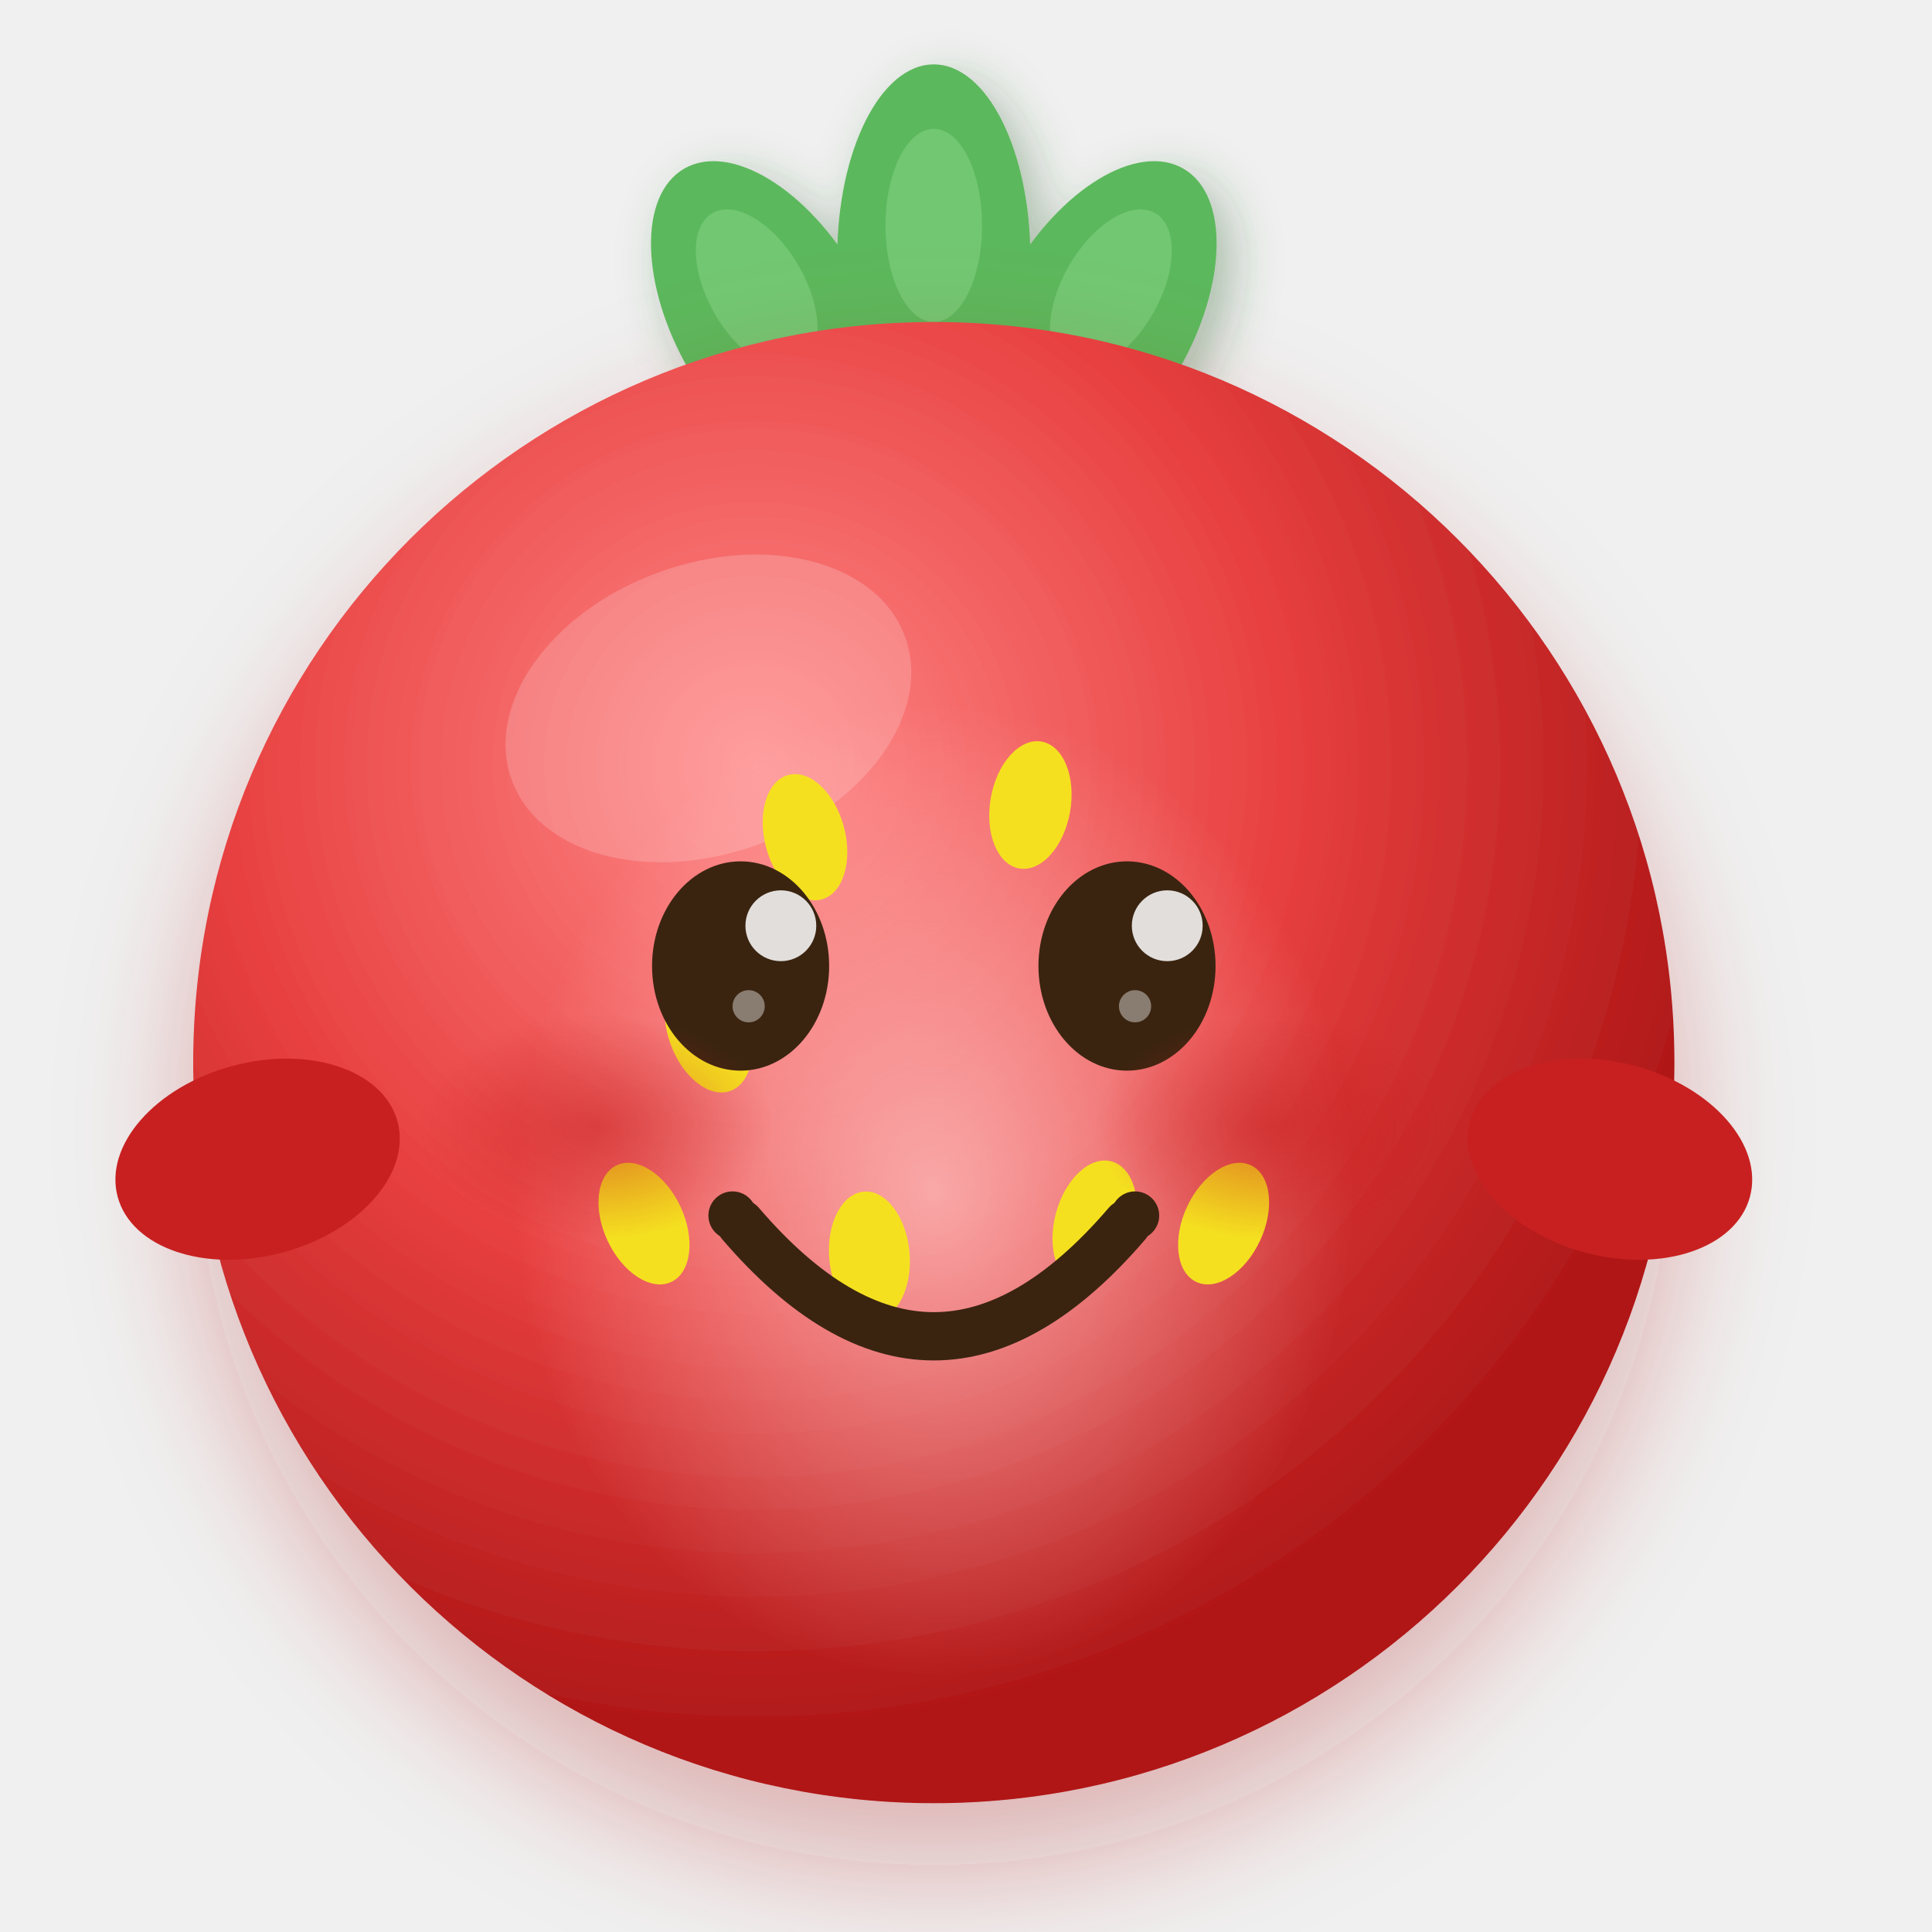
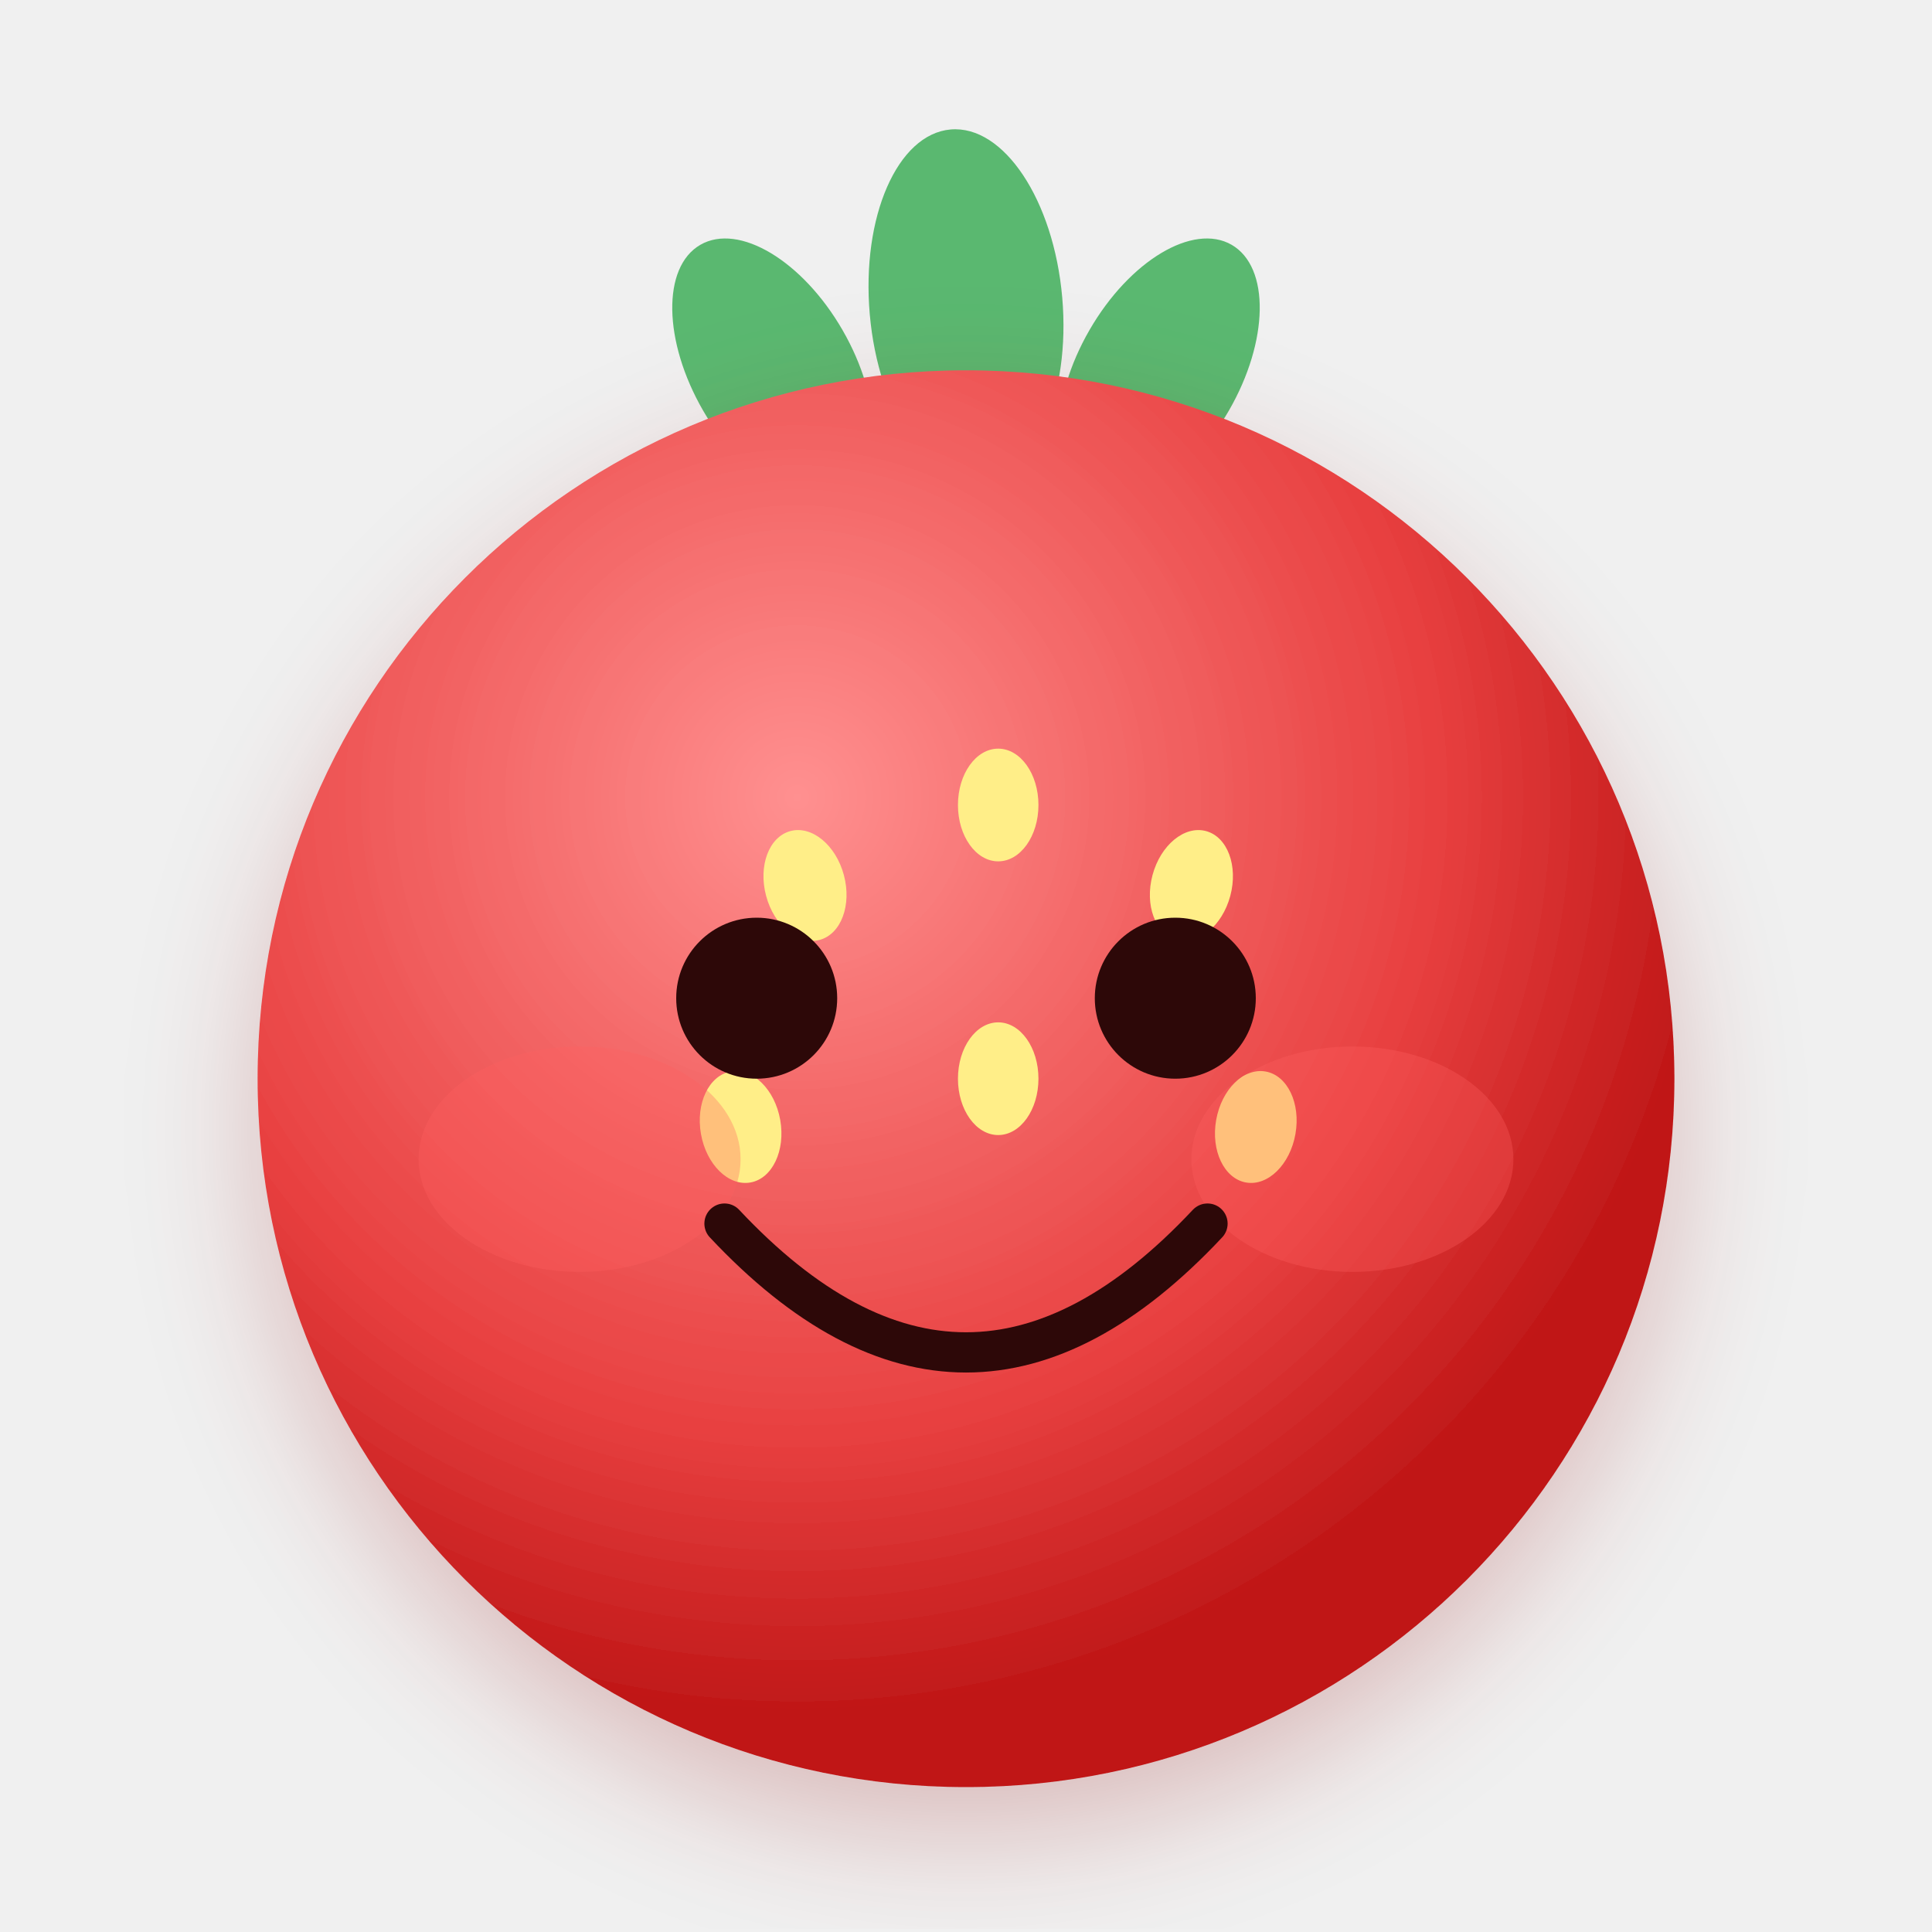
- <svg xmlns="http://www.w3.org/2000/svg" viewBox="0 0 120 120" role="img" aria-label="Strawberry mascot">
+ <svg xmlns="http://www.w3.org/2000/svg" viewBox="0 0 120 120" role="img" aria-label="Strawberry Prudence">
  <defs>
-     <radialGradient id="sb_body" cx="38%" cy="30%" r="65%">
-       <stop offset="0%" stop-color="#FF8888" />
-       <stop offset="55%" stop-color="#E84040" />
-       <stop offset="100%" stop-color="#B01818" />
+     <radialGradient id="sb" cx="38%" cy="30%" r="65%">
+       <stop offset="0%" stop-color="#FF9090" />
+       <stop offset="70%" stop-color="#E84040" />
+       <stop offset="100%" stop-color="#C01818" />
    </radialGradient>
-     <radialGradient id="sb_tummy" cx="50%" cy="50%" r="50%">
-       <stop offset="0%" stop-color="#FFD0D0" stop-opacity="0.7" />
-       <stop offset="100%" stop-color="#FFD0D0" stop-opacity="0" />
-     </radialGradient>
-     <radialGradient id="sb_cheekL" cx="50%" cy="50%" r="50%">
-       <stop offset="0%" stop-color="#C82020" stop-opacity="0.55" />
-       <stop offset="100%" stop-color="#C82020" stop-opacity="0" />
-     </radialGradient>
-     <radialGradient id="sb_cheekR" cx="50%" cy="50%" r="50%">
-       <stop offset="0%" stop-color="#C82020" stop-opacity="0.55" />
-       <stop offset="100%" stop-color="#C82020" stop-opacity="0" />
-     </radialGradient>
-     <filter id="sb_shadow" x="-20%" y="-10%" width="140%" height="140%">
-       <feDropShadow dx="0" dy="4" stdDeviation="4" flood-color="#B01818" flood-opacity="0.30" />
-     </filter>
-     <filter id="sb_crownShadow" x="-30%" y="-30%" width="160%" height="160%">
-       <feDropShadow dx="1" dy="1" stdDeviation="1.5" flood-color="#2A6030" flood-opacity="0.35" />
+     <filter id="sh">
+       <feDropShadow dx="0" dy="3" stdDeviation="4" flood-color="#901010" flood-opacity="0.22" />
    </filter>
  </defs>
-   <g filter="url(#sb_crownShadow)">
-     <ellipse cx="58" cy="16" rx="6" ry="12" fill="#5CB85C" transform="rotate(0 58 16)" />
-     <ellipse cx="58" cy="14" rx="3" ry="6" fill="#80D080" opacity="0.6" transform="rotate(0 58 14)" />
-     <ellipse cx="48" cy="20" rx="6" ry="11" fill="#5CB85C" transform="rotate(-30 48 20)" />
-     <ellipse cx="47" cy="18" rx="3" ry="5.5" fill="#80D080" opacity="0.6" transform="rotate(-30 47 18)" />
-     <ellipse cx="68" cy="20" rx="6" ry="11" fill="#5CB85C" transform="rotate(30 68 20)" />
-     <ellipse cx="69" cy="18" rx="3" ry="5.5" fill="#80D080" opacity="0.6" transform="rotate(30 69 18)" />
-     <rect x="56" y="26" width="4" height="8" rx="2" fill="#4A8A4A" />
-   </g>
-   <circle cx="58" cy="66" r="46" fill="url(#sb_body)" filter="url(#sb_shadow)" />
-   <ellipse cx="58" cy="74" rx="26" ry="30" fill="url(#sb_tummy)" />
-   <ellipse cx="44" cy="44" rx="13" ry="9" fill="white" opacity="0.18" transform="rotate(-20 44 44)" />
-   <ellipse cx="50" cy="52" rx="2.5" ry="4" fill="#F5E020" transform="rotate(-15 50 52)" />
-   <ellipse cx="64" cy="50" rx="2.5" ry="4" fill="#F5E020" transform="rotate(10 64 50)" />
-   <ellipse cx="44" cy="64" rx="2.5" ry="4" fill="#F5E020" transform="rotate(-20 44 64)" />
-   <ellipse cx="72" cy="62" rx="2.5" ry="4" fill="#F5E020" transform="rotate(20 72 62)" />
-   <ellipse cx="54" cy="78" rx="2.5" ry="4" fill="#F5E020" transform="rotate(-5 54 78)" />
-   <ellipse cx="68" cy="76" rx="2.5" ry="4" fill="#F5E020" transform="rotate(15 68 76)" />
-   <ellipse cx="40" cy="76" rx="2.5" ry="4" fill="#F5E020" transform="rotate(-25 40 76)" />
-   <ellipse cx="76" cy="76" rx="2.5" ry="4" fill="#F5E020" transform="rotate(25 76 76)" />
-   <ellipse cx="46" cy="60" rx="5.5" ry="6.5" fill="#3A2410" />
-   <ellipse cx="70" cy="60" rx="5.5" ry="6.5" fill="#3A2410" />
-   <circle cx="48.5" cy="57.5" r="2.2" fill="white" opacity="0.85" />
-   <circle cx="72.5" cy="57.5" r="2.2" fill="white" opacity="0.85" />
-   <circle cx="46.5" cy="62.5" r="1" fill="white" opacity="0.4" />
-   <circle cx="70.5" cy="62.5" r="1" fill="white" opacity="0.4" />
-   <ellipse cx="37" cy="70" rx="11" ry="7" fill="url(#sb_cheekL)" />
-   <ellipse cx="79" cy="70" rx="11" ry="7" fill="url(#sb_cheekR)" />
-   <path d="M 46 76 Q 58 90 70 76" stroke="#3A2410" stroke-width="3" stroke-linecap="round" fill="none" />
-   <circle cx="45.5" cy="75.5" r="1.5" fill="#3A2410" />
-   <circle cx="70.5" cy="75.5" r="1.5" fill="#3A2410" />
-   <ellipse cx="16" cy="72" rx="9" ry="6" fill="#C82020" transform="rotate(-15 16 72)" />
-   <ellipse cx="100" cy="72" rx="9" ry="6" fill="#C82020" transform="rotate(15 100 72)" />
+   <ellipse cx="60" cy="19" rx="6" ry="11" fill="#5AB870" transform="rotate(-5 60 19)" />
+   <ellipse cx="48" cy="23" rx="5" ry="9" fill="#5AB870" transform="rotate(-30 48 23)" />
+   <ellipse cx="72" cy="23" rx="5" ry="9" fill="#5AB870" transform="rotate(30 72 23)" />
+   <circle cx="60" cy="67" r="44" fill="url(#sb)" filter="url(#sh)" />
+   <ellipse cx="50" cy="55" rx="2.5" ry="3.5" fill="#FFEE88" transform="rotate(-15 50 55)" />
+   <ellipse cx="62" cy="50" rx="2.5" ry="3.5" fill="#FFEE88" />
+   <ellipse cx="74" cy="55" rx="2.5" ry="3.5" fill="#FFEE88" transform="rotate(15 74 55)" />
+   <ellipse cx="46" cy="70" rx="2.5" ry="3.5" fill="#FFEE88" transform="rotate(-10 46 70)" />
+   <ellipse cx="62" cy="67" rx="2.5" ry="3.5" fill="#FFEE88" />
+   <ellipse cx="78" cy="70" rx="2.5" ry="3.5" fill="#FFEE88" transform="rotate(10 78 70)" />
+   <circle cx="47" cy="62" r="5" fill="#2D0808" />
+   <circle cx="73" cy="62" r="5" fill="#2D0808" />
+   <ellipse cx="36" cy="72" rx="10" ry="7" fill="#FF6060" opacity="0.32" />
+   <ellipse cx="84" cy="72" rx="10" ry="7" fill="#FF6060" opacity="0.32" />
+   <path d="M 45 76 Q 60 92 75 76" stroke="#2D0808" stroke-width="2.5" stroke-linecap="round" fill="none" />
</svg>
